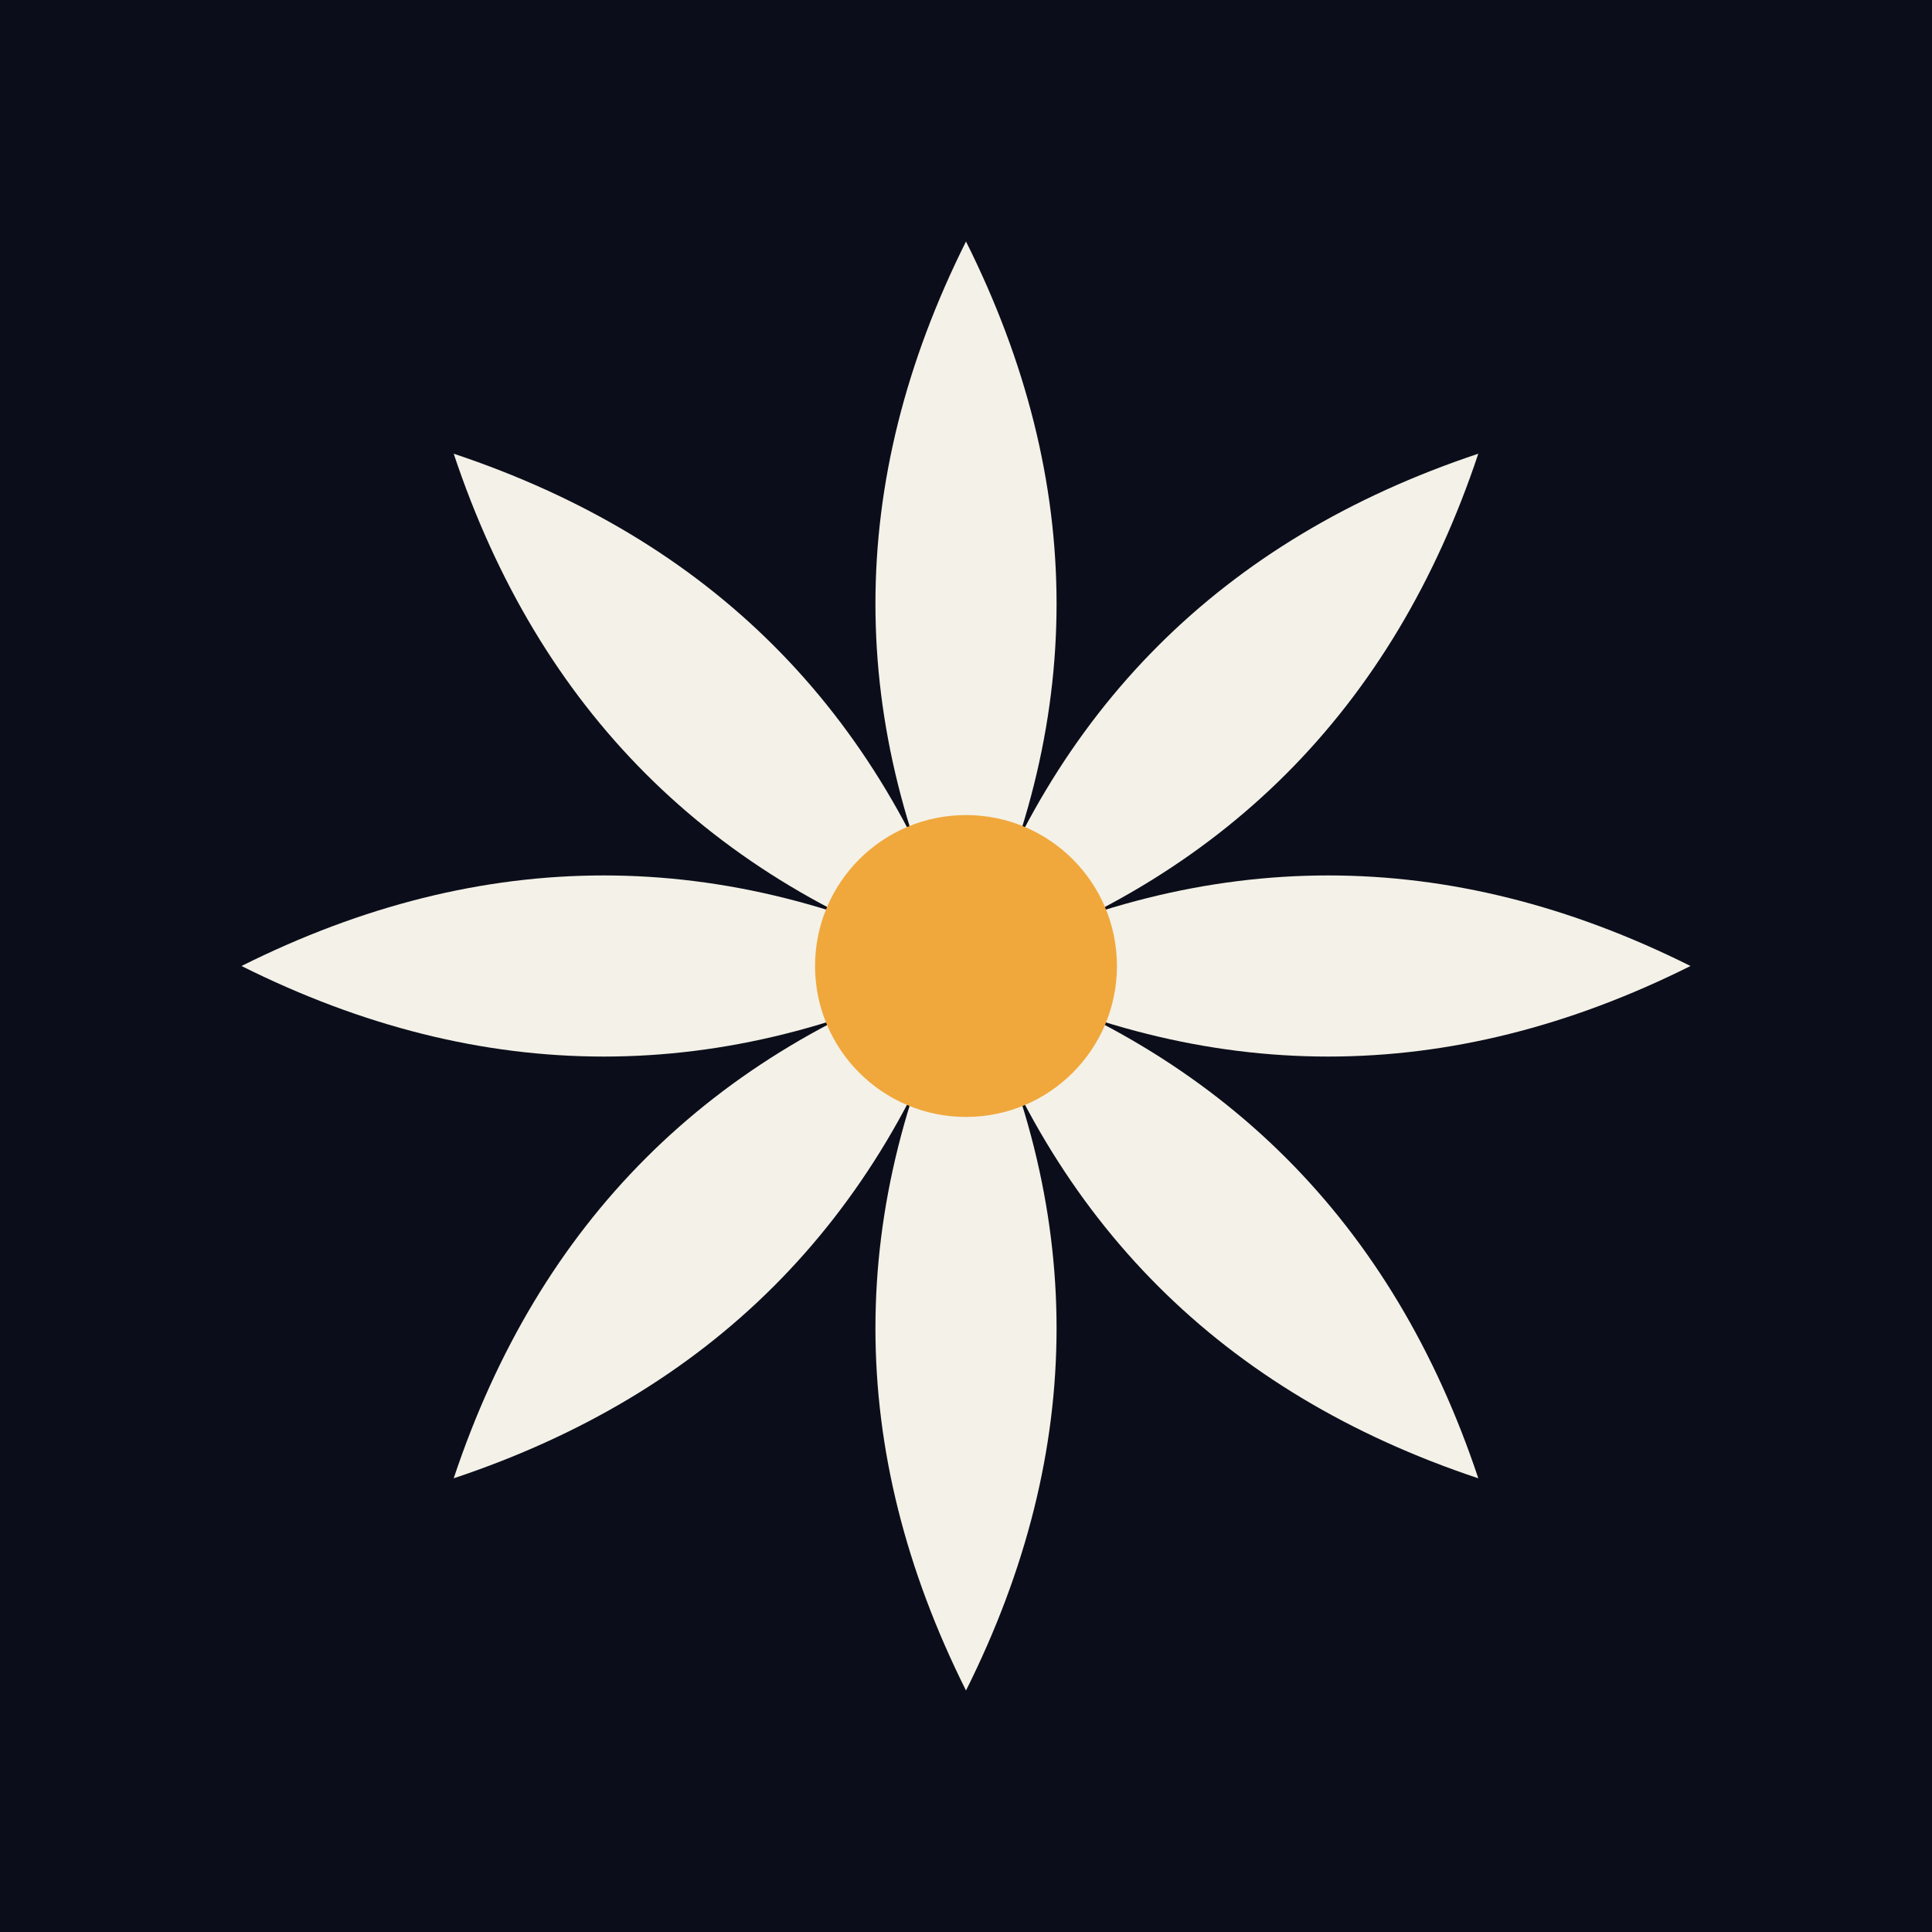
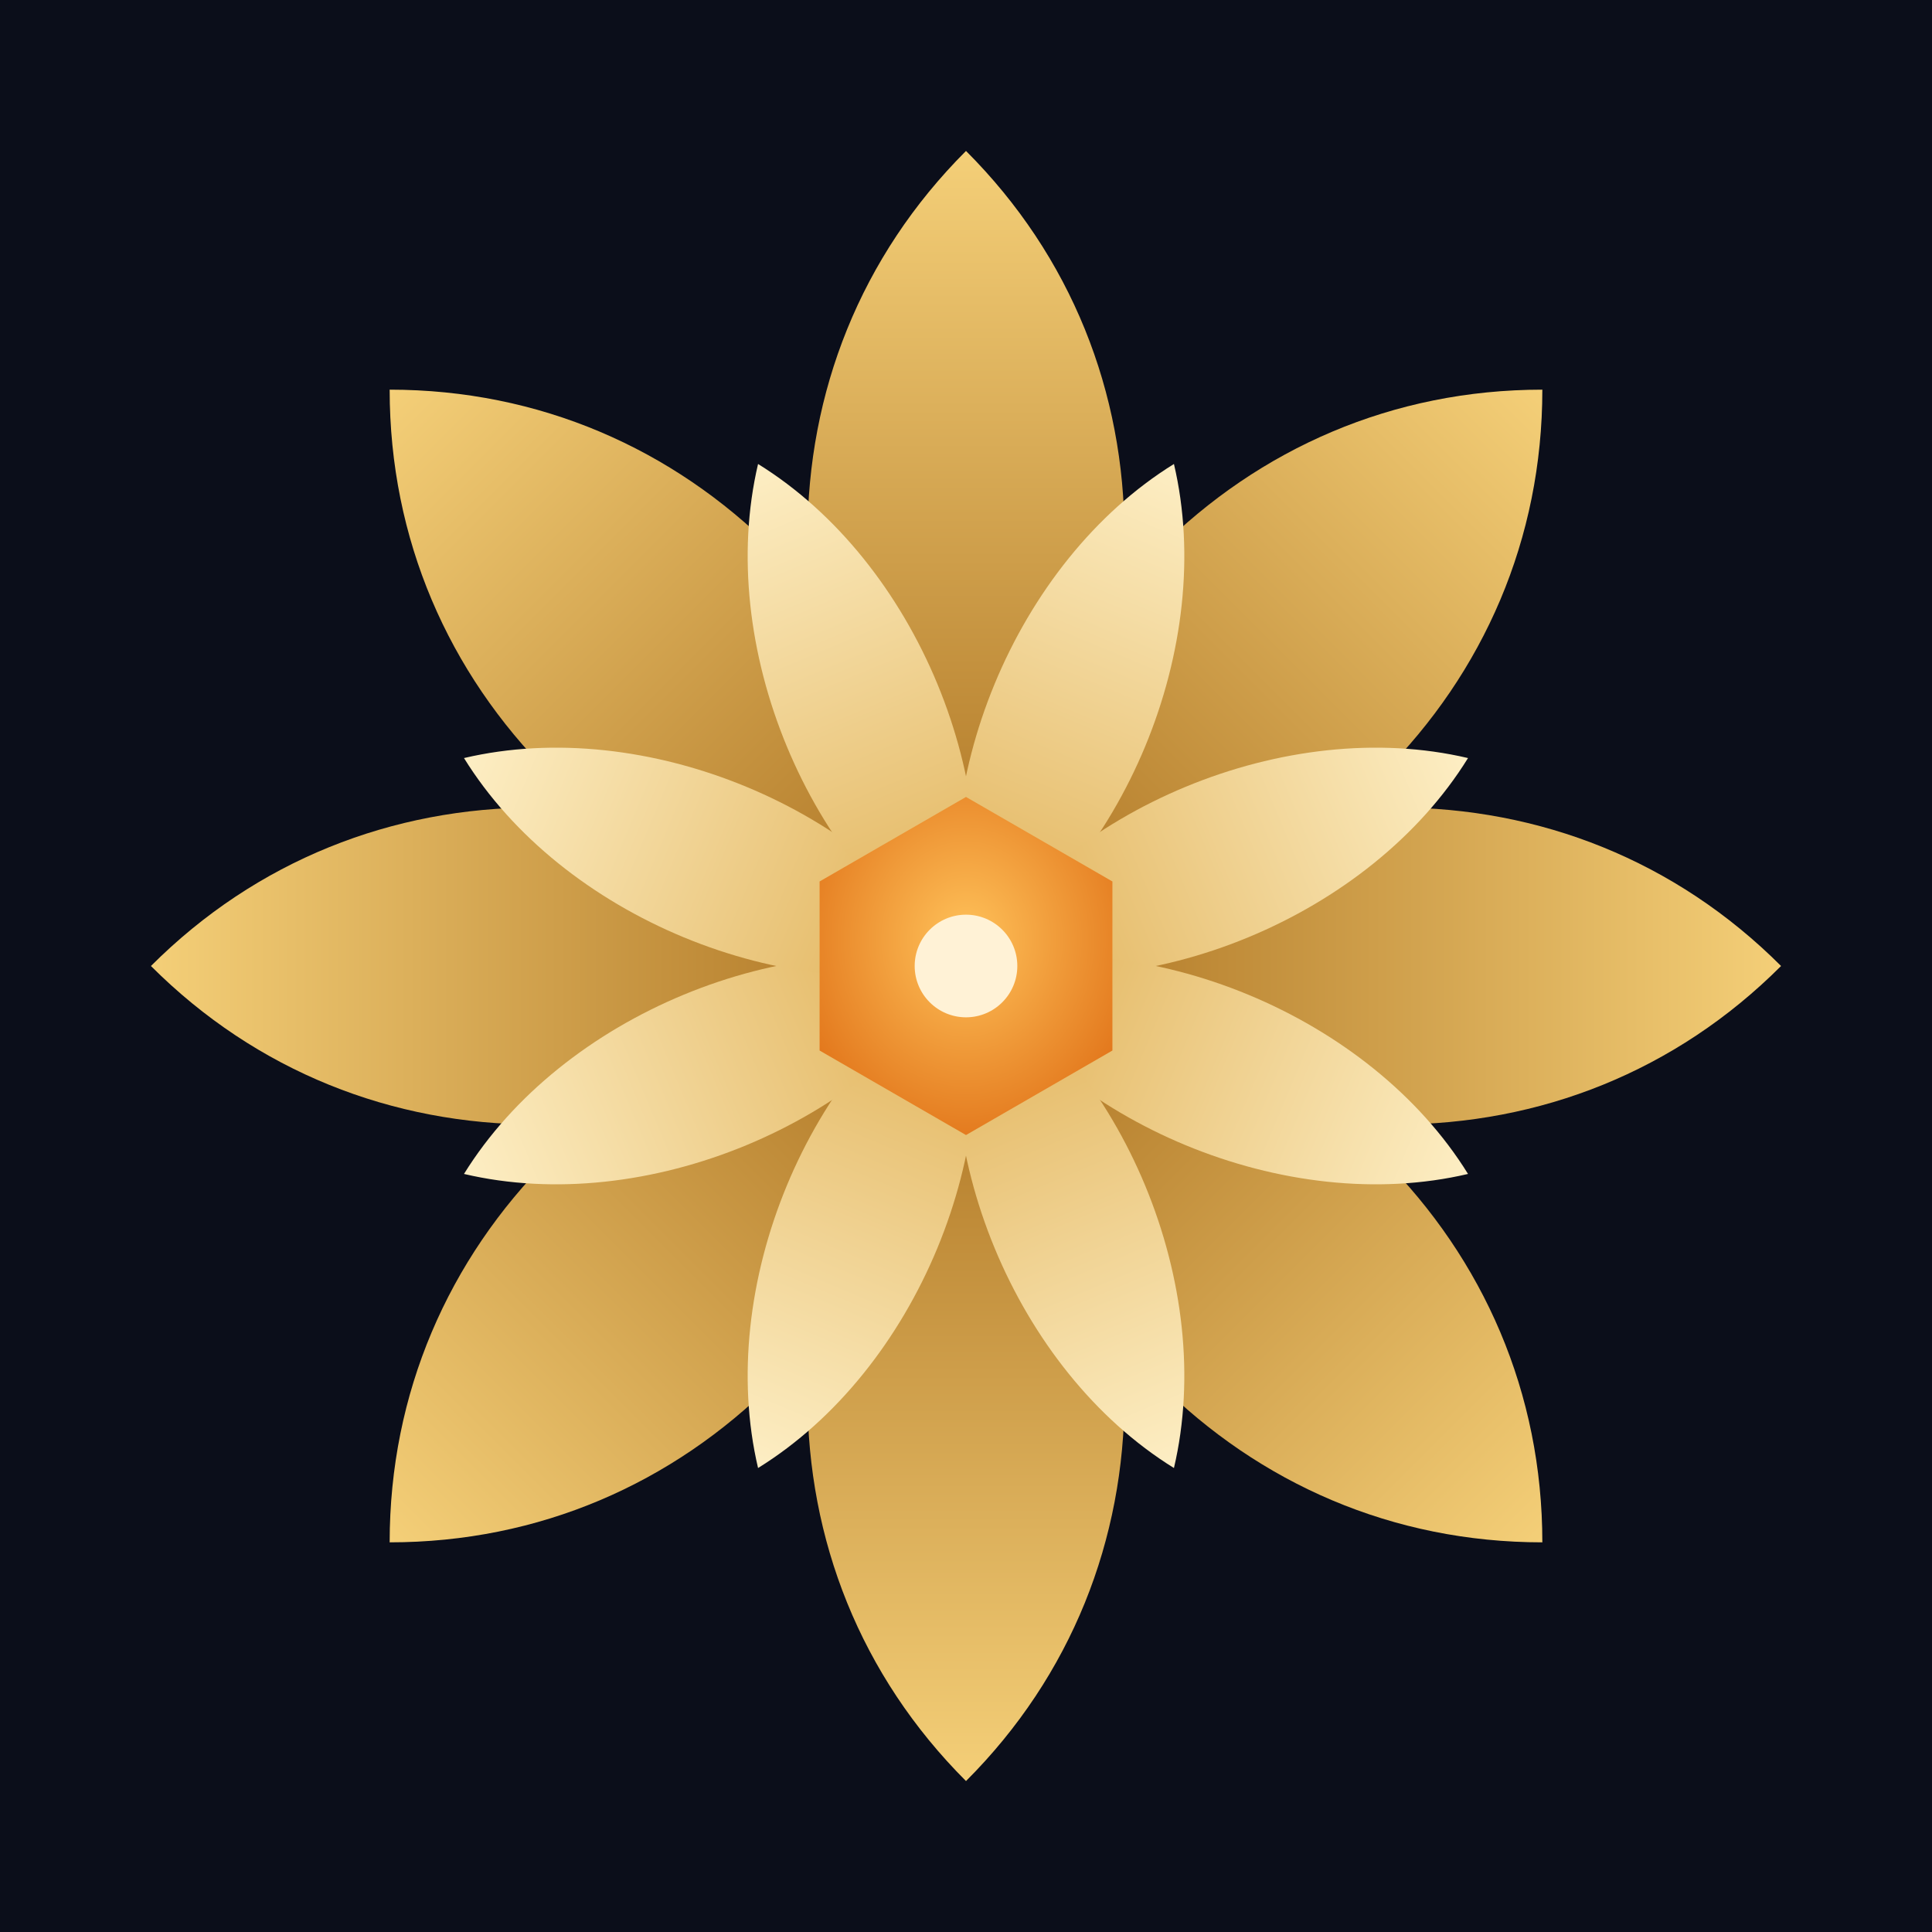
<svg xmlns="http://www.w3.org/2000/svg" width="512" height="512" viewBox="0 0 64 64">
  <rect width="64" height="64" fill="#0B0E1A" />
  <defs>
-     <path id="favicon-petal" d="M32,32 Q26,20 32,8 Q38,20 32,32 Z" />
+     <linearGradient id="gd" x1="0" y1="0" x2="0" y2="1">
+       <stop offset="0" stop-color="#f4cf78" />
+       <stop offset="1" stop-color="#a86d1c" />
+     </linearGradient>
+     <linearGradient id="gl" x1="0" y1="0" x2="0" y2="1">
+       <stop offset="0" stop-color="#fdeec4" />
+       <stop offset="1" stop-color="#e0b055" />
+     </linearGradient>
+     <radialGradient id="sf" cx="0.5" cy="0.42" r="0.62">
+       <stop offset="0" stop-color="#ffc25a" />
+       <stop offset="1" stop-color="#e2761b" />
+     </radialGradient>
+     <path id="po" d="M32 32 C 25 23, 25 12, 32 5 C 39 12, 39 23, 32 32 Z" />
+     <path id="pi" d="M32 32 C 28.4 27, 28.4 19, 32 14 C 35.6 19, 35.6 27, 32 32 Z" />
  </defs>
-   <g fill="#F4F1E8">
-     <use href="#favicon-petal" />
-     <use href="#favicon-petal" transform="rotate(45 32 32)" />
-     <use href="#favicon-petal" transform="rotate(90 32 32)" />
-     <use href="#favicon-petal" transform="rotate(135 32 32)" />
-     <use href="#favicon-petal" transform="rotate(180 32 32)" />
-     <use href="#favicon-petal" transform="rotate(225 32 32)" />
-     <use href="#favicon-petal" transform="rotate(270 32 32)" />
-     <use href="#favicon-petal" transform="rotate(315 32 32)" />
+   <g fill="url(#gd)">
+     <use href="#po" />
+     <use href="#po" transform="rotate(45 32 32)" />
+     <use href="#po" transform="rotate(90 32 32)" />
+     <use href="#po" transform="rotate(135 32 32)" />
+     <use href="#po" transform="rotate(180 32 32)" />
+     <use href="#po" transform="rotate(225 32 32)" />
+     <use href="#po" transform="rotate(270 32 32)" />
+     <use href="#po" transform="rotate(315 32 32)" />
  </g>
-   <circle cx="32" cy="32" r="5" fill="#F0A83C" />
+   <g fill="url(#gl)">
+     <use href="#pi" transform="rotate(22.5 32 32)" />
+     <use href="#pi" transform="rotate(67.5 32 32)" />
+     <use href="#pi" transform="rotate(112.5 32 32)" />
+     <use href="#pi" transform="rotate(157.5 32 32)" />
+     <use href="#pi" transform="rotate(202.5 32 32)" />
+     <use href="#pi" transform="rotate(247.5 32 32)" />
+     <use href="#pi" transform="rotate(292.5 32 32)" />
+     <use href="#pi" transform="rotate(337.5 32 32)" />
+   </g>
+   <polygon points="32,26.4 36.85,29.2 36.85,34.8 32,37.6 27.15,34.8 27.15,29.2" fill="url(#sf)" />
+   <circle cx="32" cy="32" r="1.7" fill="#fff2d6" />
</svg>
